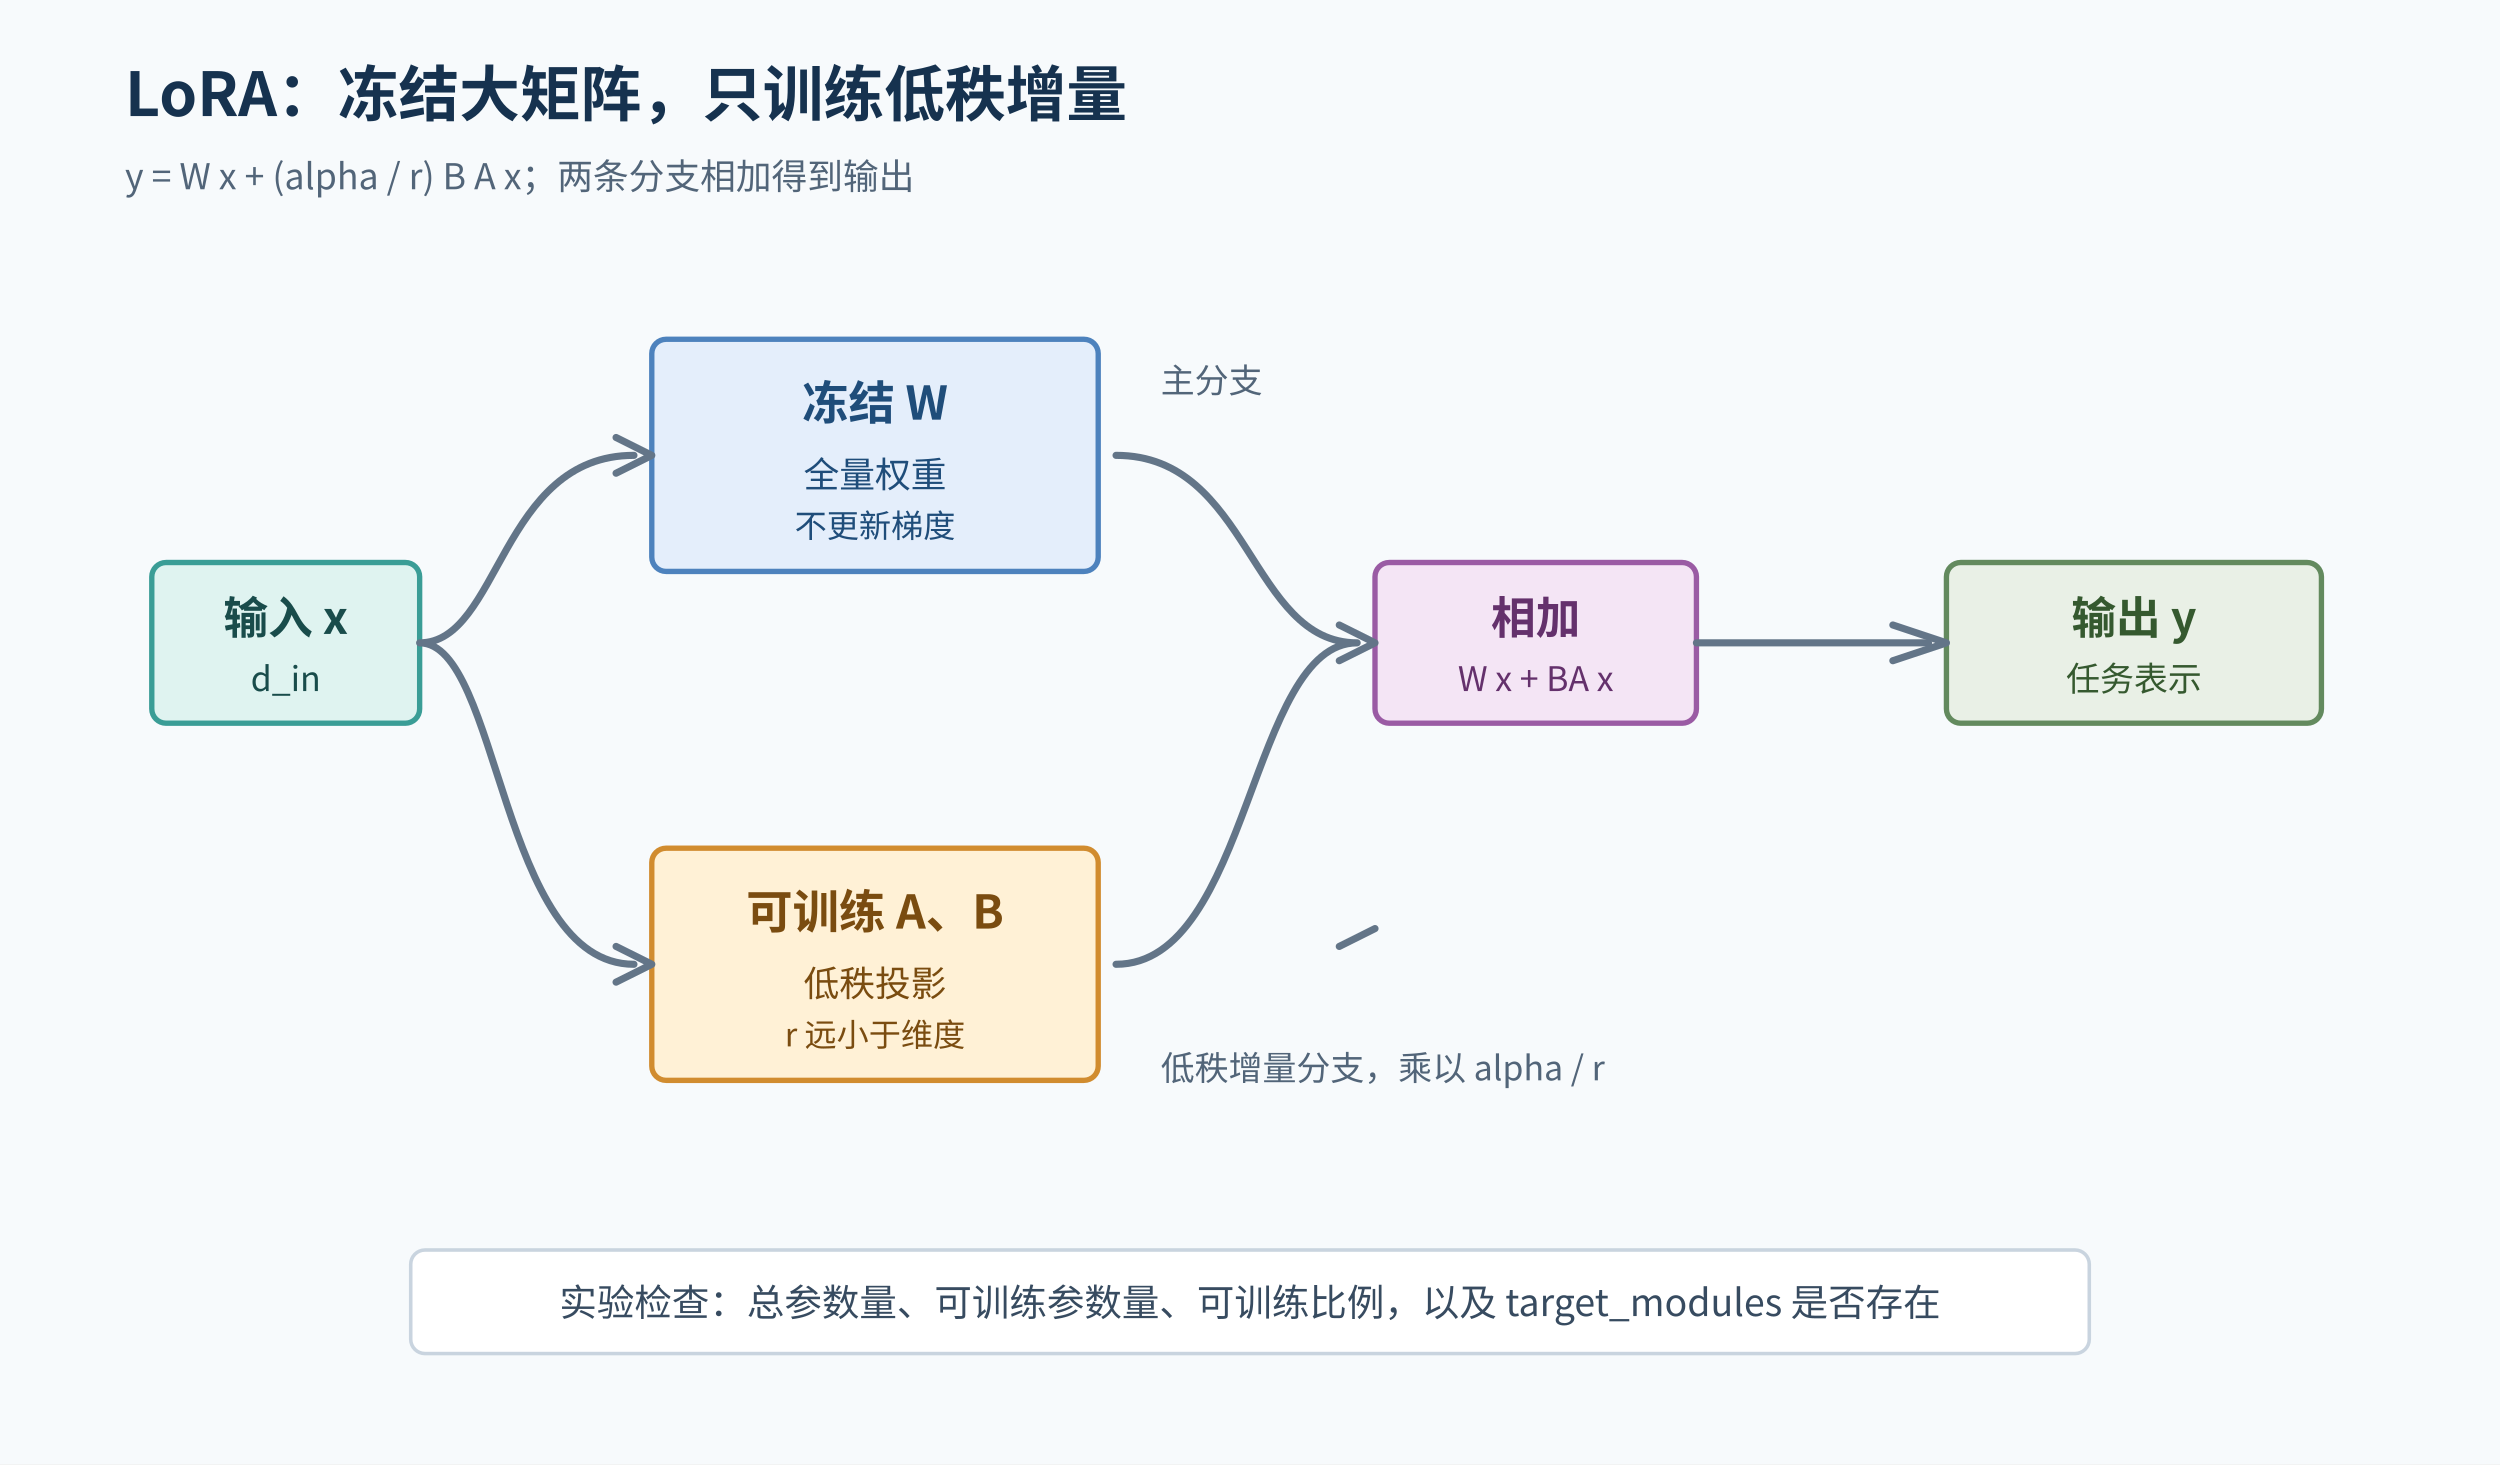
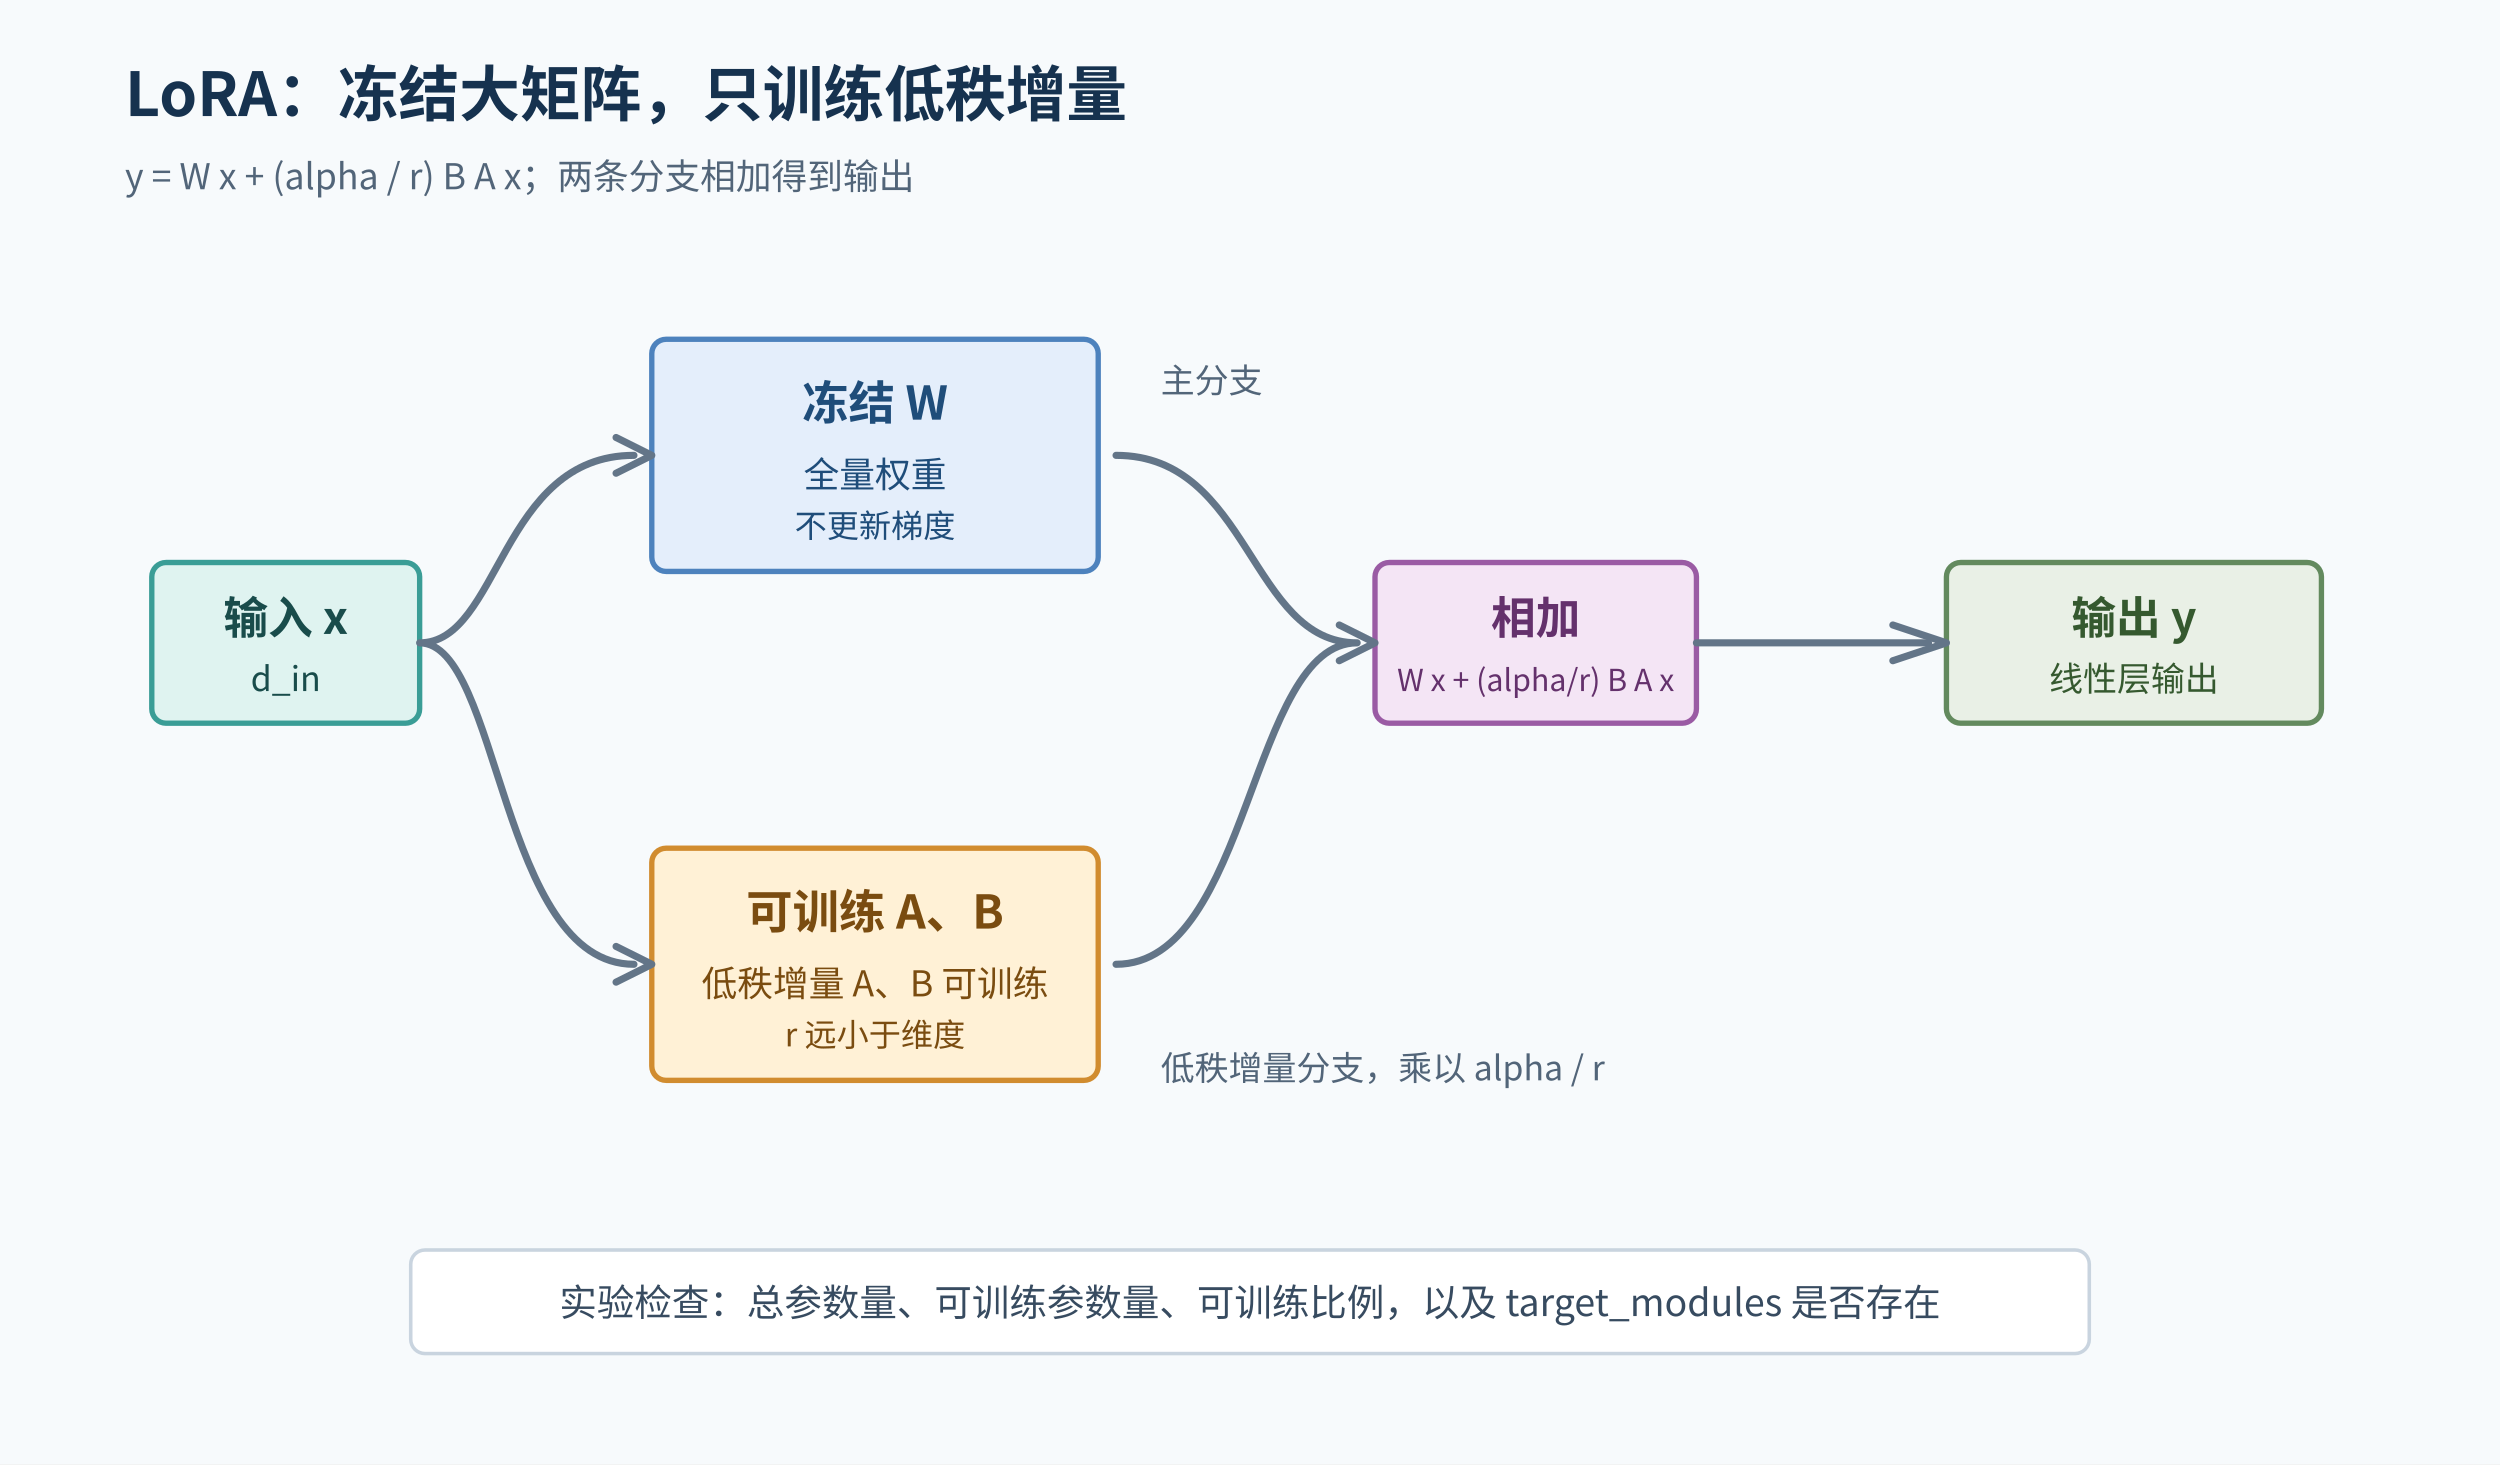
<svg xmlns="http://www.w3.org/2000/svg" width="1400" height="820" viewBox="0 0 1400 820">
  <rect width="1400" height="820" fill="#f7fafc" />
  <text x="70" y="65" font-family="Noto Sans CJK SC, Microsoft YaHei, sans-serif" font-size="34" font-weight="700" fill="#16324f">LoRA：冻结大矩阵，只训练低秩增量</text>
  <text x="70" y="106" font-family="Noto Sans CJK SC, Microsoft YaHei, sans-serif" font-size="20" fill="#526579">y = W x + (alpha / r) B A x；两条分支相加得到输出</text>
  <g font-family="Noto Sans CJK SC, Microsoft YaHei, sans-serif" text-anchor="middle">
    <rect x="85" y="315" width="150" height="90" rx="8" fill="#dff3f0" stroke="#3a9d96" stroke-width="3" />
    <text x="160" y="355" font-size="25" font-weight="700" fill="#194c4b">输入 x</text>
    <text x="160" y="387" font-size="19" fill="#194c4b">d_in</text>
    <rect x="365" y="190" width="250" height="130" rx="8" fill="#e4eefb" stroke="#4d82bd" stroke-width="3" />
    <text x="490" y="235" font-size="26" font-weight="700" fill="#1f4d7a">冻结 W</text>
    <text x="490" y="273" font-size="20" fill="#1f4d7a">全量权重</text>
    <text x="490" y="301" font-size="18" fill="#1f4d7a">不更新梯度</text>
    <rect x="365" y="475" width="250" height="130" rx="8" fill="#fff1d6" stroke="#d18c2f" stroke-width="3" />
    <text x="490" y="520" font-size="26" font-weight="700" fill="#7a4c10">可训练 A、B</text>
-     <text x="490" y="558" font-size="20" fill="#7a4c10">低秩投影</text>
+     <text x="490" y="558" font-size="20" fill="#7a4c10">低秩增量 A、B 可训练</text>
    <text x="490" y="586" font-size="18" fill="#7a4c10">r 远小于维度</text>
    <rect x="770" y="315" width="180" height="90" rx="8" fill="#f4e5f5" stroke="#9a5ba4" stroke-width="3" />
    <text x="860" y="355" font-size="25" font-weight="700" fill="#64316c">相加</text>
-     <text x="860" y="387" font-size="19" fill="#64316c">W x + BA x</text>
+     <text x="860" y="387" font-size="17" fill="#64316c">W x + (alpha/r) B A x</text>
    <rect x="1090" y="315" width="210" height="90" rx="8" fill="#e9f0e6" stroke="#638a5e" stroke-width="3" />
    <text x="1195" y="355" font-size="25" font-weight="700" fill="#35592f">输出 y</text>
-     <text x="1195" y="387" font-size="19" fill="#35592f">任务表示</text>
+     <text x="1195" y="387" font-size="19" fill="#35592f">线性层输出</text>
  </g>
  <g fill="none" stroke="#637588" stroke-width="4" stroke-linecap="round" stroke-linejoin="round">
    <path d="M235 360 C280 360 280 255 355 255 M235 360 C280 360 280 540 355 540" />
    <path d="M625 255 C700 255 700 360 760 360 M625 540 C700 540 700 360 760 360 M950 360 H1080" />
-     <path d="M345 245 L365 255 L345 265 M345 530 L365 540 L345 550 M750 350 L770 360 L750 370 M750 530 L770 520 M1060 350 L1090 360 L1060 370" />
+     <path d="M345 245 L365 255 L345 265 M345 530 L365 540 L345 550 M750 350 L770 360 L750 370 M1060 350 L1090 360 L1060 370" />
  </g>
  <g font-family="Noto Sans CJK SC, Microsoft YaHei, sans-serif" font-size="19" fill="#526579">
    <text x="650" y="220">主分支</text>
    <text x="650" y="605">低秩增量分支，乘以 alpha / r</text>
  </g>
  <rect x="230" y="700" width="940" height="58" rx="8" fill="#ffffff" stroke="#c9d4df" stroke-width="2" />
  <text x="700" y="737" text-anchor="middle" font-family="Noto Sans CJK SC, Microsoft YaHei, sans-serif" font-size="21" fill="#374b60">实验检查：总参数量、可训练参数量、可训练比例，以及 target_modules 是否存在</text>
</svg>
